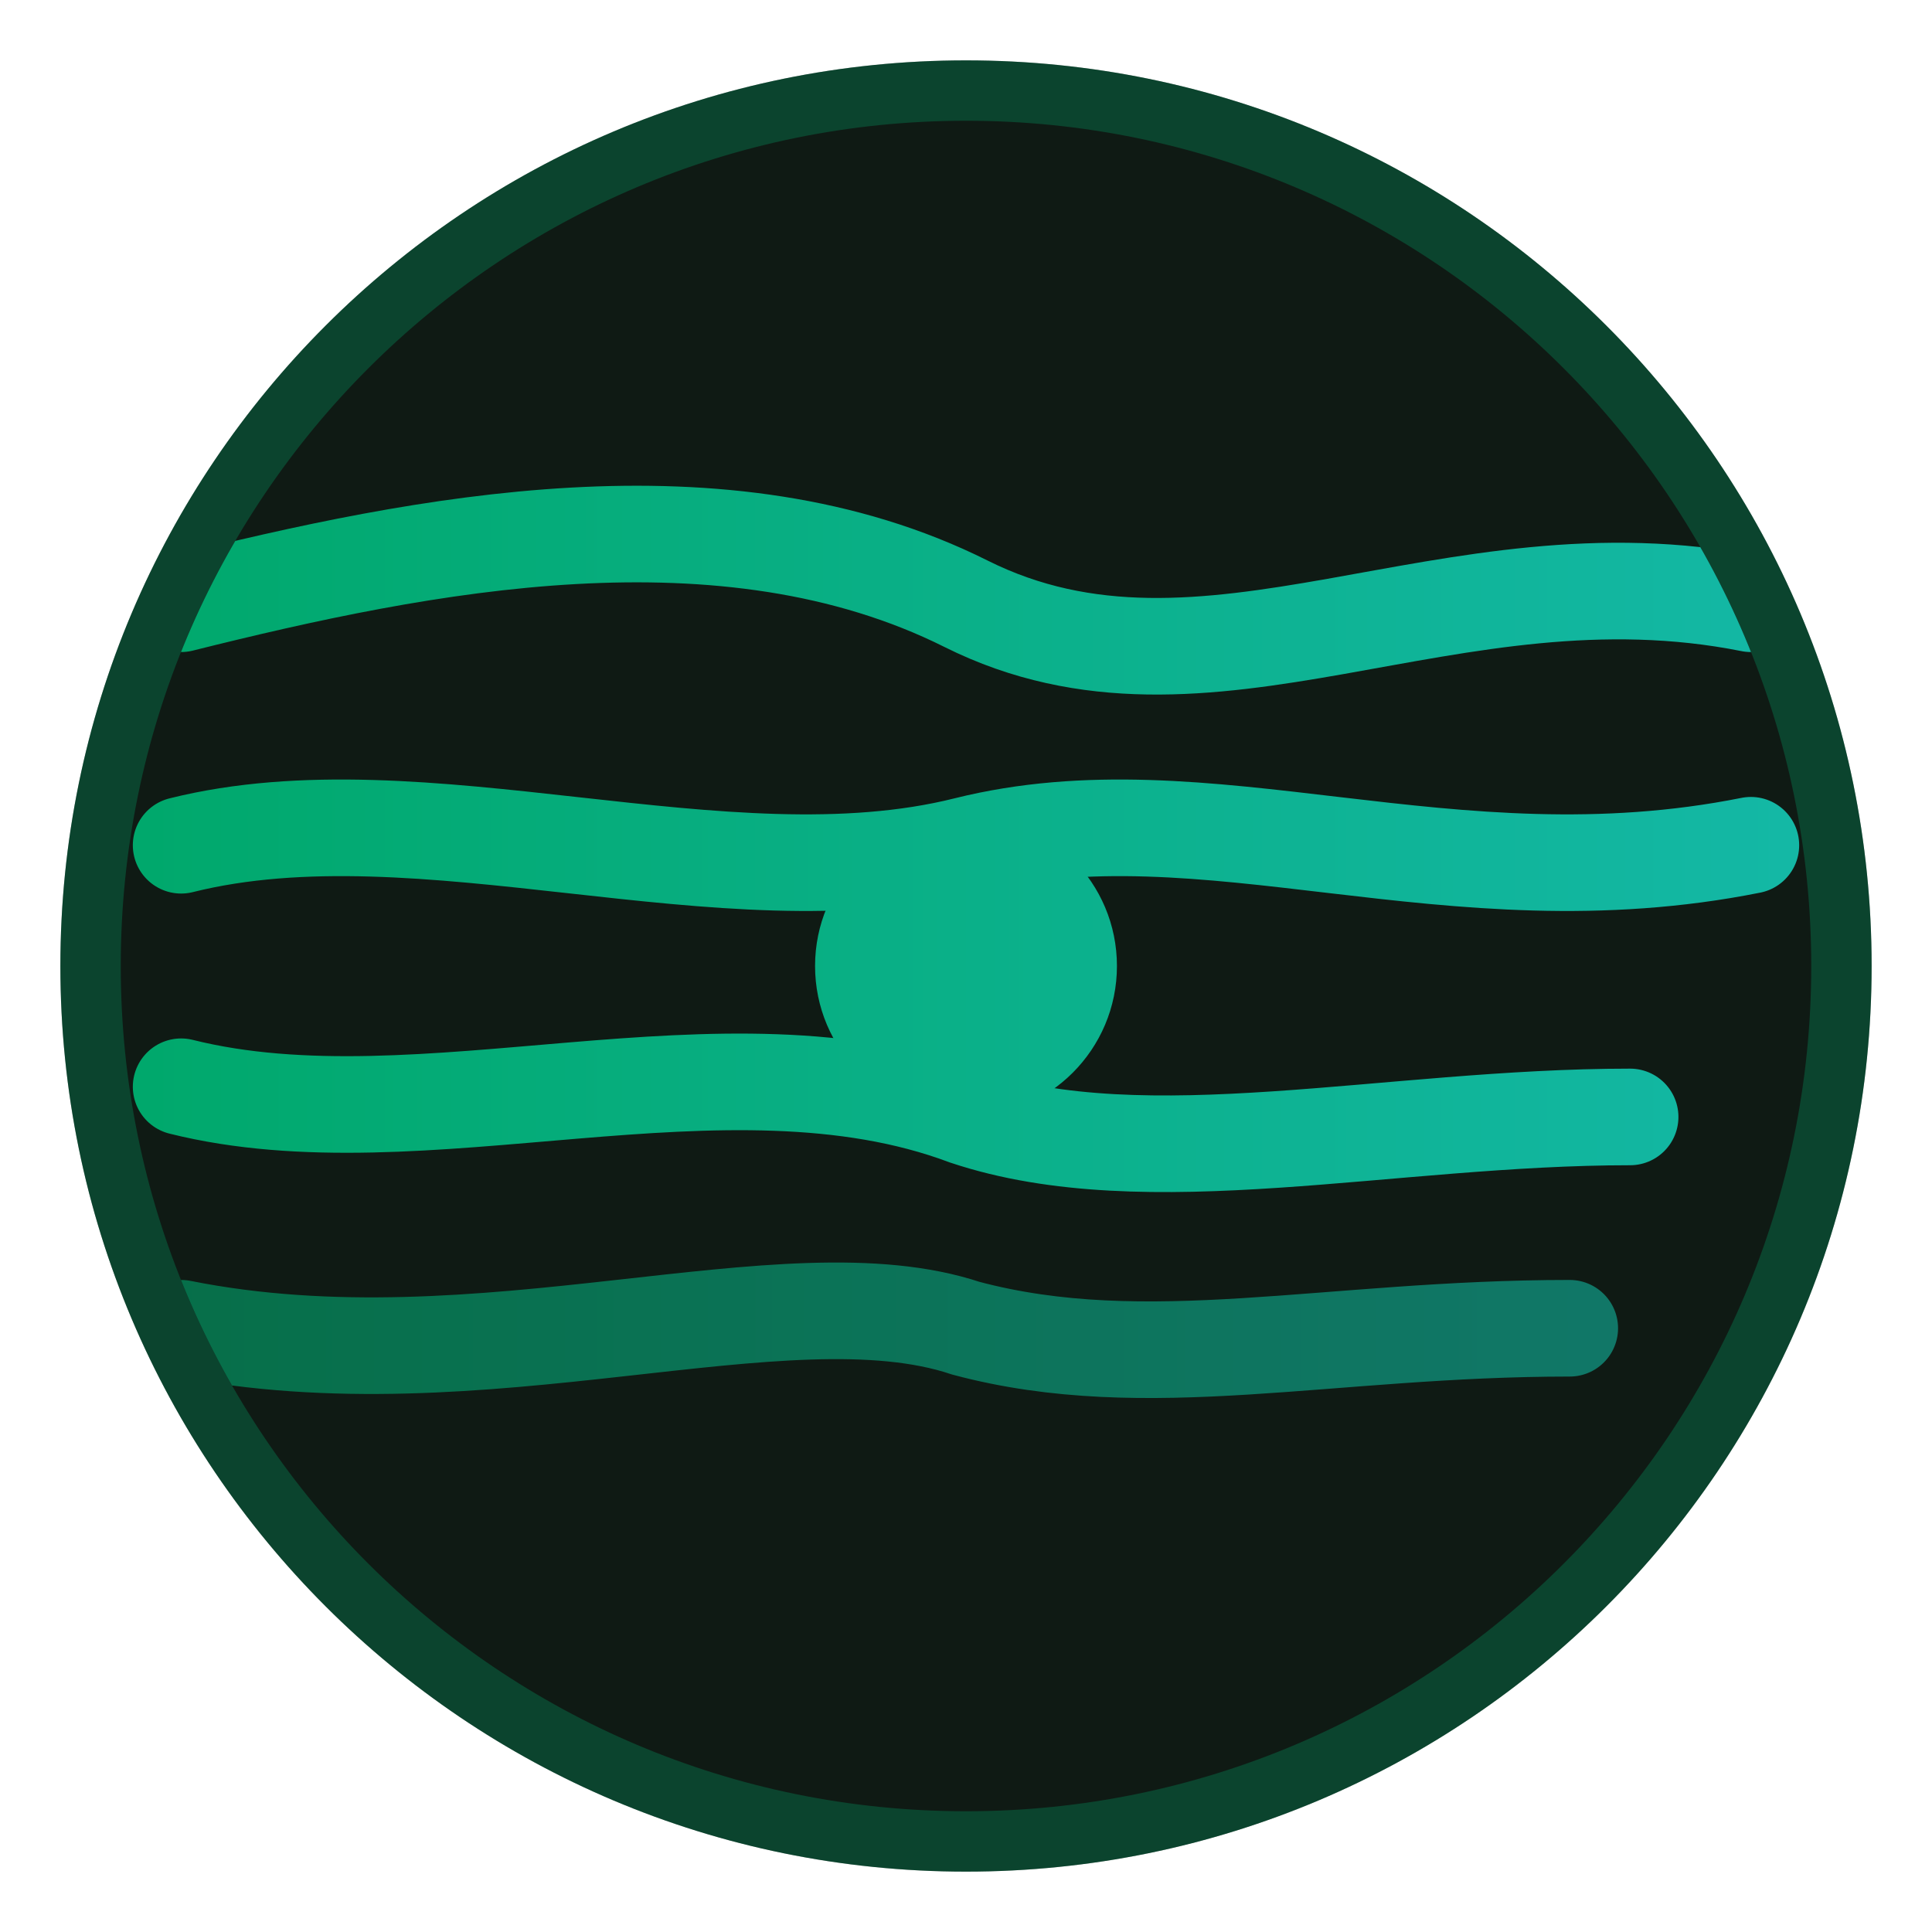
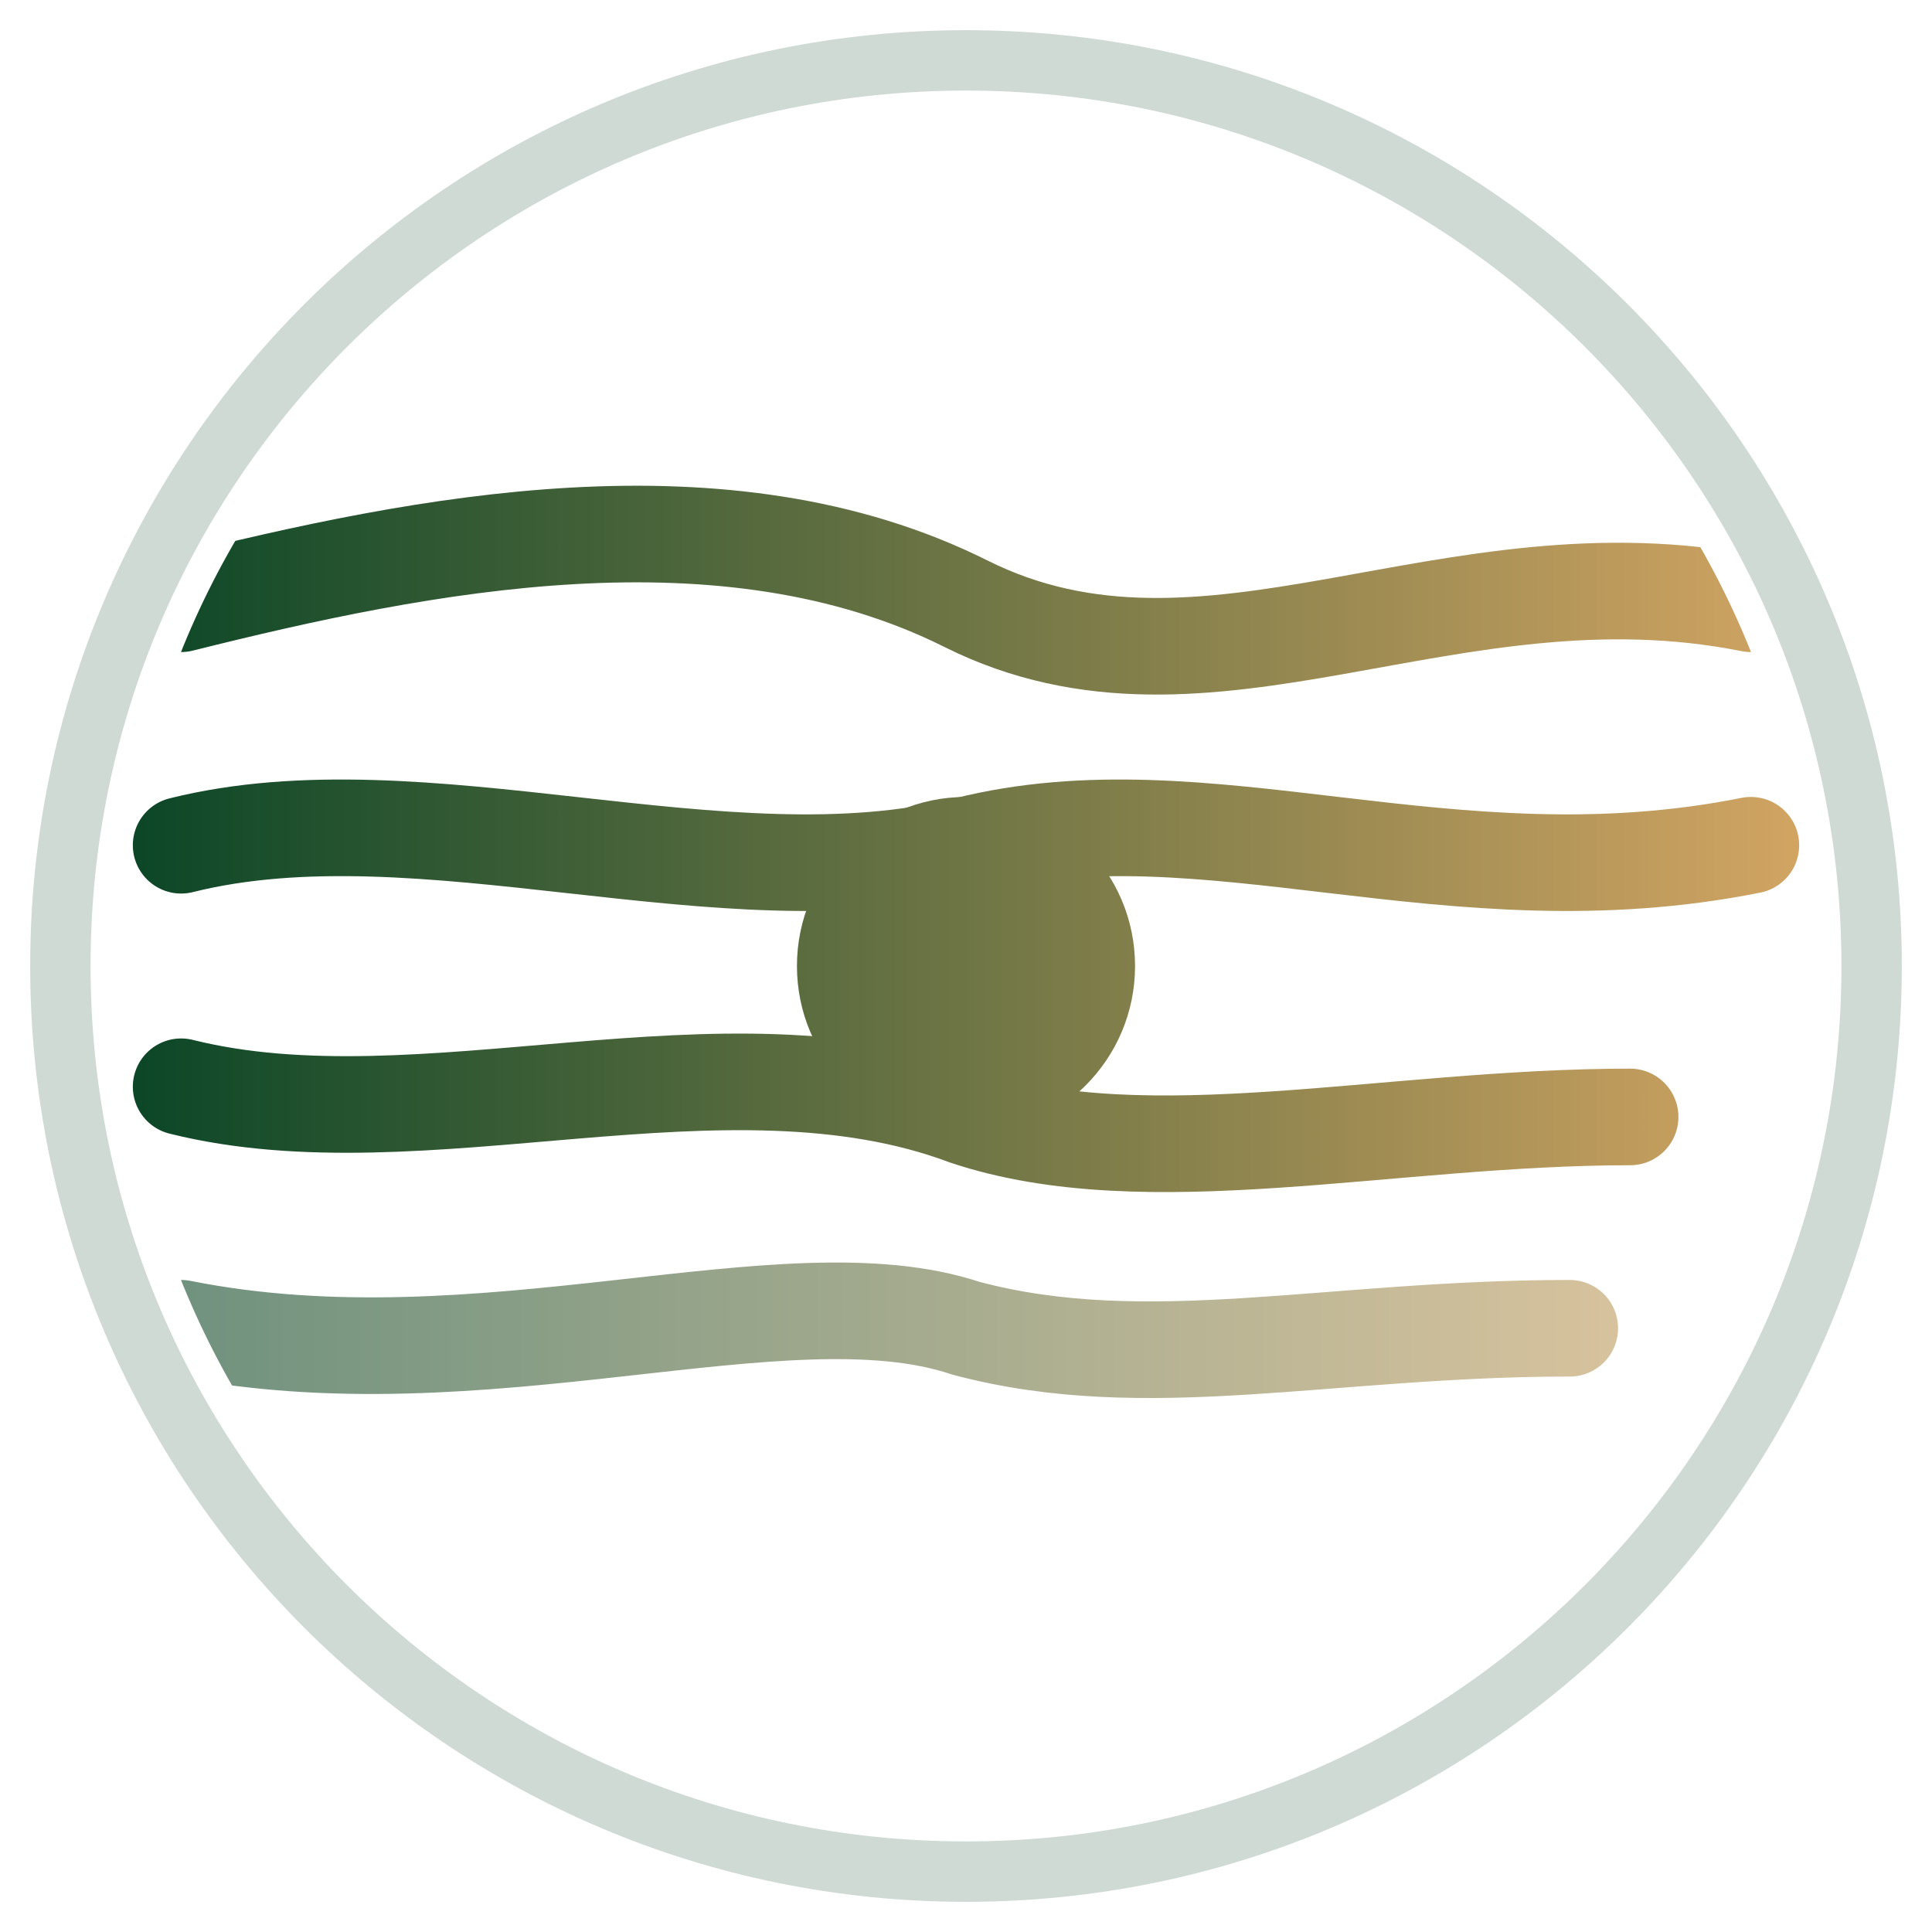
<svg xmlns="http://www.w3.org/2000/svg" viewBox="0 0 32 32" width="32" height="32">
  <defs>
-     <linearGradient id="g" x1="2" y1="16" x2="30" y2="16" gradientUnits="userSpaceOnUse">
-       <stop offset="0%" stop-color="#00A86B" />
-       <stop offset="100%" stop-color="#14B8A6" />
+     <linearGradient id="dot-grad" x1="2" y1="16" x2="30" y2="16" gradientUnits="userSpaceOnUse">
+       <stop offset="0%" stop-color="#0A4627" />
+       <stop offset="100%" stop-color="#D3A563" />
    </linearGradient>
-     <clipPath id="c">
+     <clipPath id="dot-clip">
      <circle cx="16" cy="16" r="14" />
    </clipPath>
  </defs>
-   <circle cx="16" cy="16" r="15" fill="#0f1a14" />
-   <circle cx="16" cy="16" r="14.5" stroke="#00A86B" stroke-opacity="0.3" stroke-width="1" fill="none" />
-   <g clip-path="url(#c)" stroke="url(#g)" stroke-width="1.6" stroke-linecap="round" fill="none">
+   <circle cx="16" cy="16" r="15" fill="none" stroke="#0A4627" stroke-opacity="0.20" stroke-width="1" />
+   <g clip-path="url(#dot-clip)" stroke="url(#dot-grad)" stroke-width="1.6" stroke-linecap="round" fill="none">
    <path d="M3 10 C7 9, 12 8, 16 10 C20 12, 24 9, 29 10" />
    <path d="M3 14 C7 13, 12 15, 16 14 C20 13, 24 15, 29 14" />
    <path d="M3 18 C7 19, 12 17, 16 18.5 C19 19.5, 23 18.5, 27 18.5" />
    <path d="M3 22 C8 23, 13 21, 16 22 C19 22.8, 22 22, 26 22" stroke-opacity="0.6" />
  </g>
-   <circle cx="16" cy="16" r="2.5" fill="url(#g)" />
+   <circle cx="16" cy="16" r="2.8" fill="url(#dot-grad)" />
</svg>
